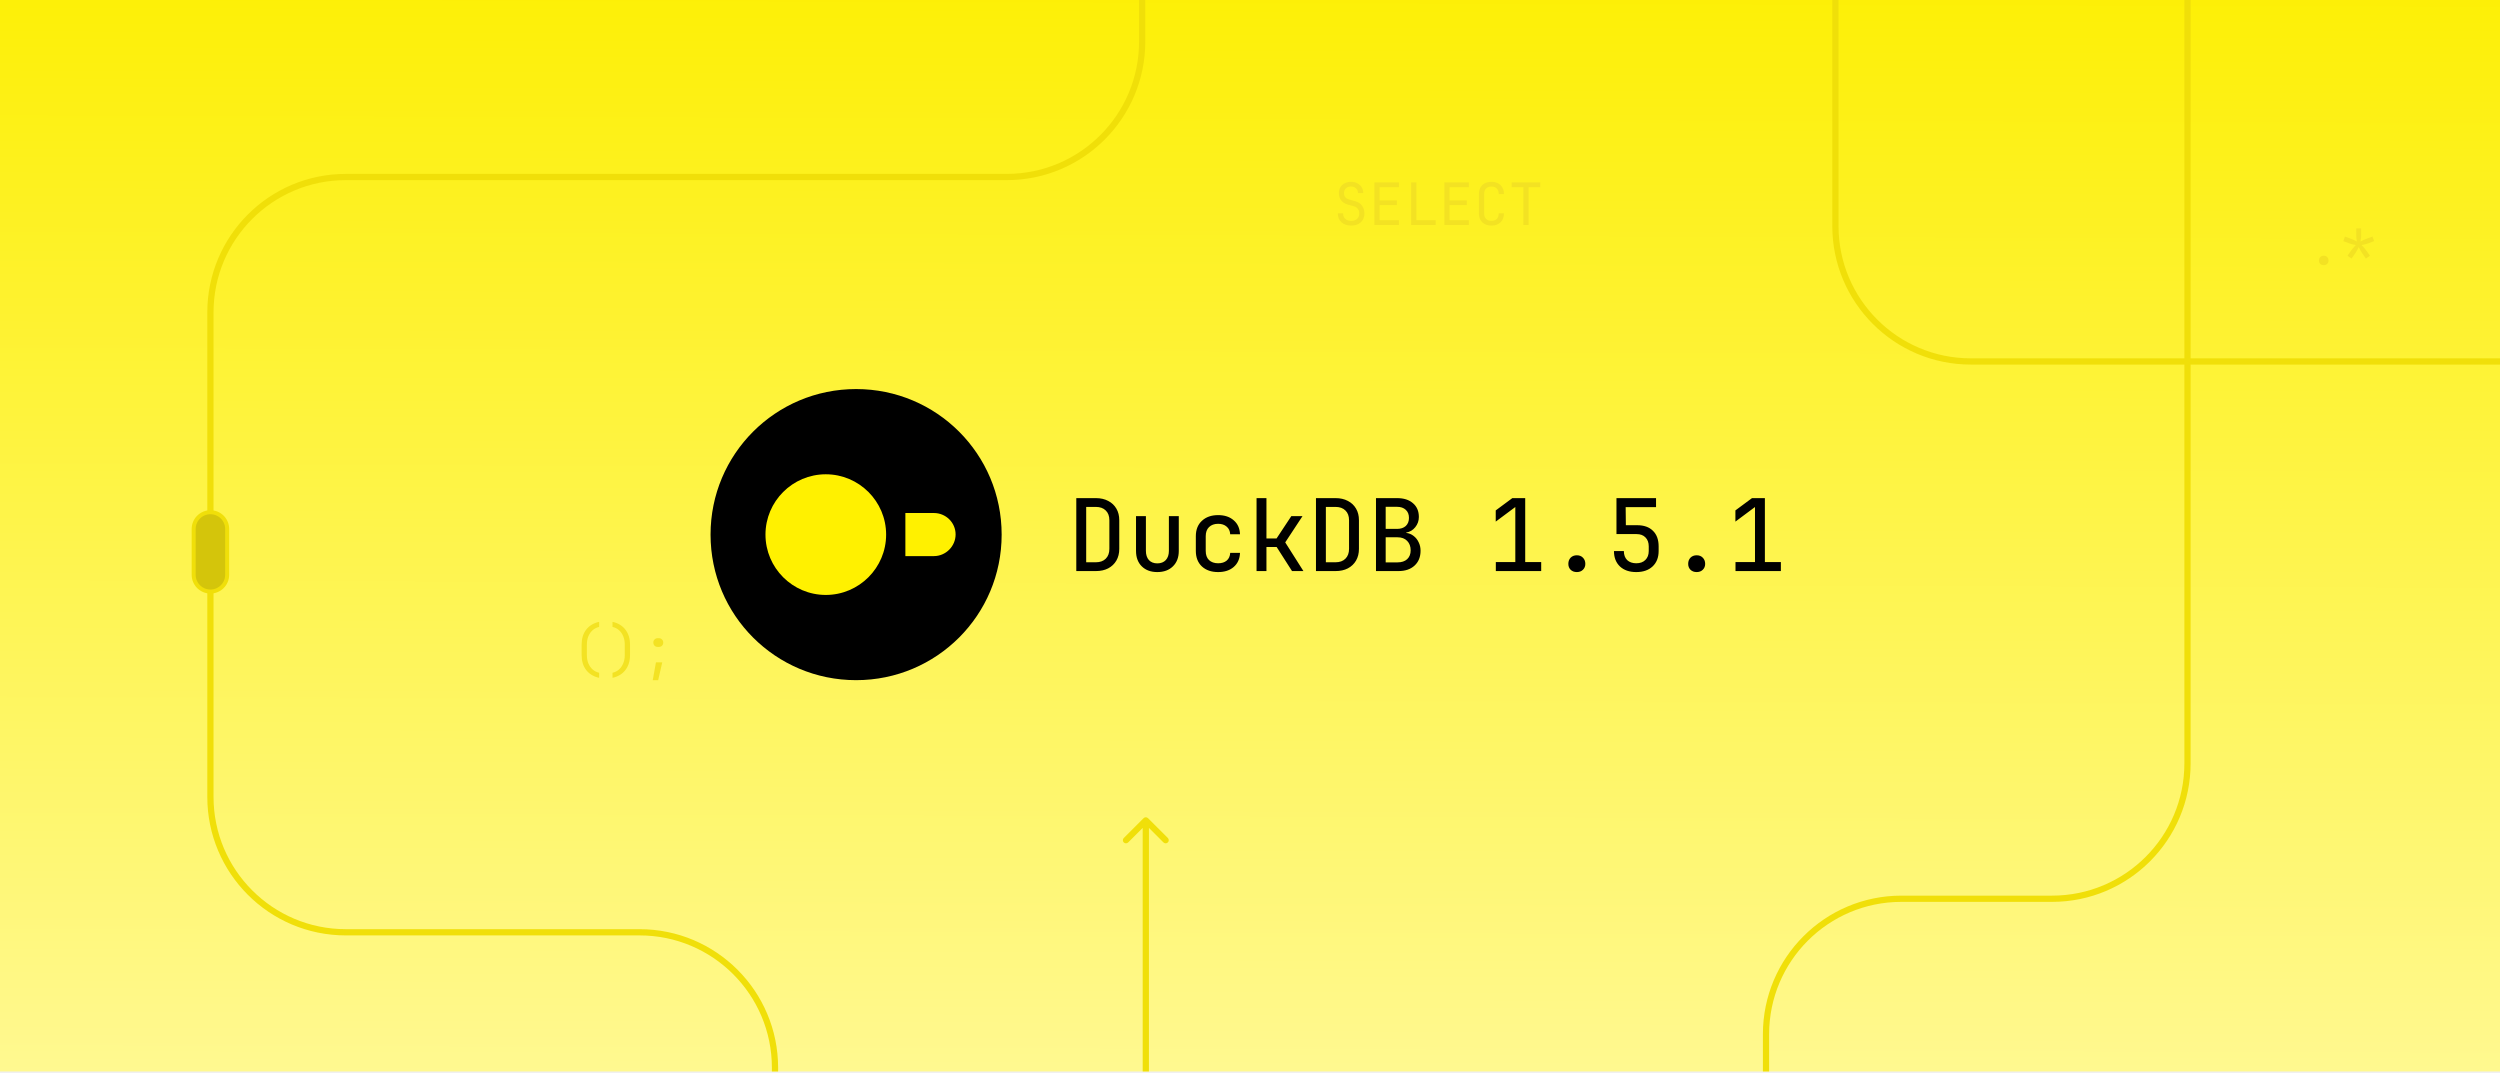
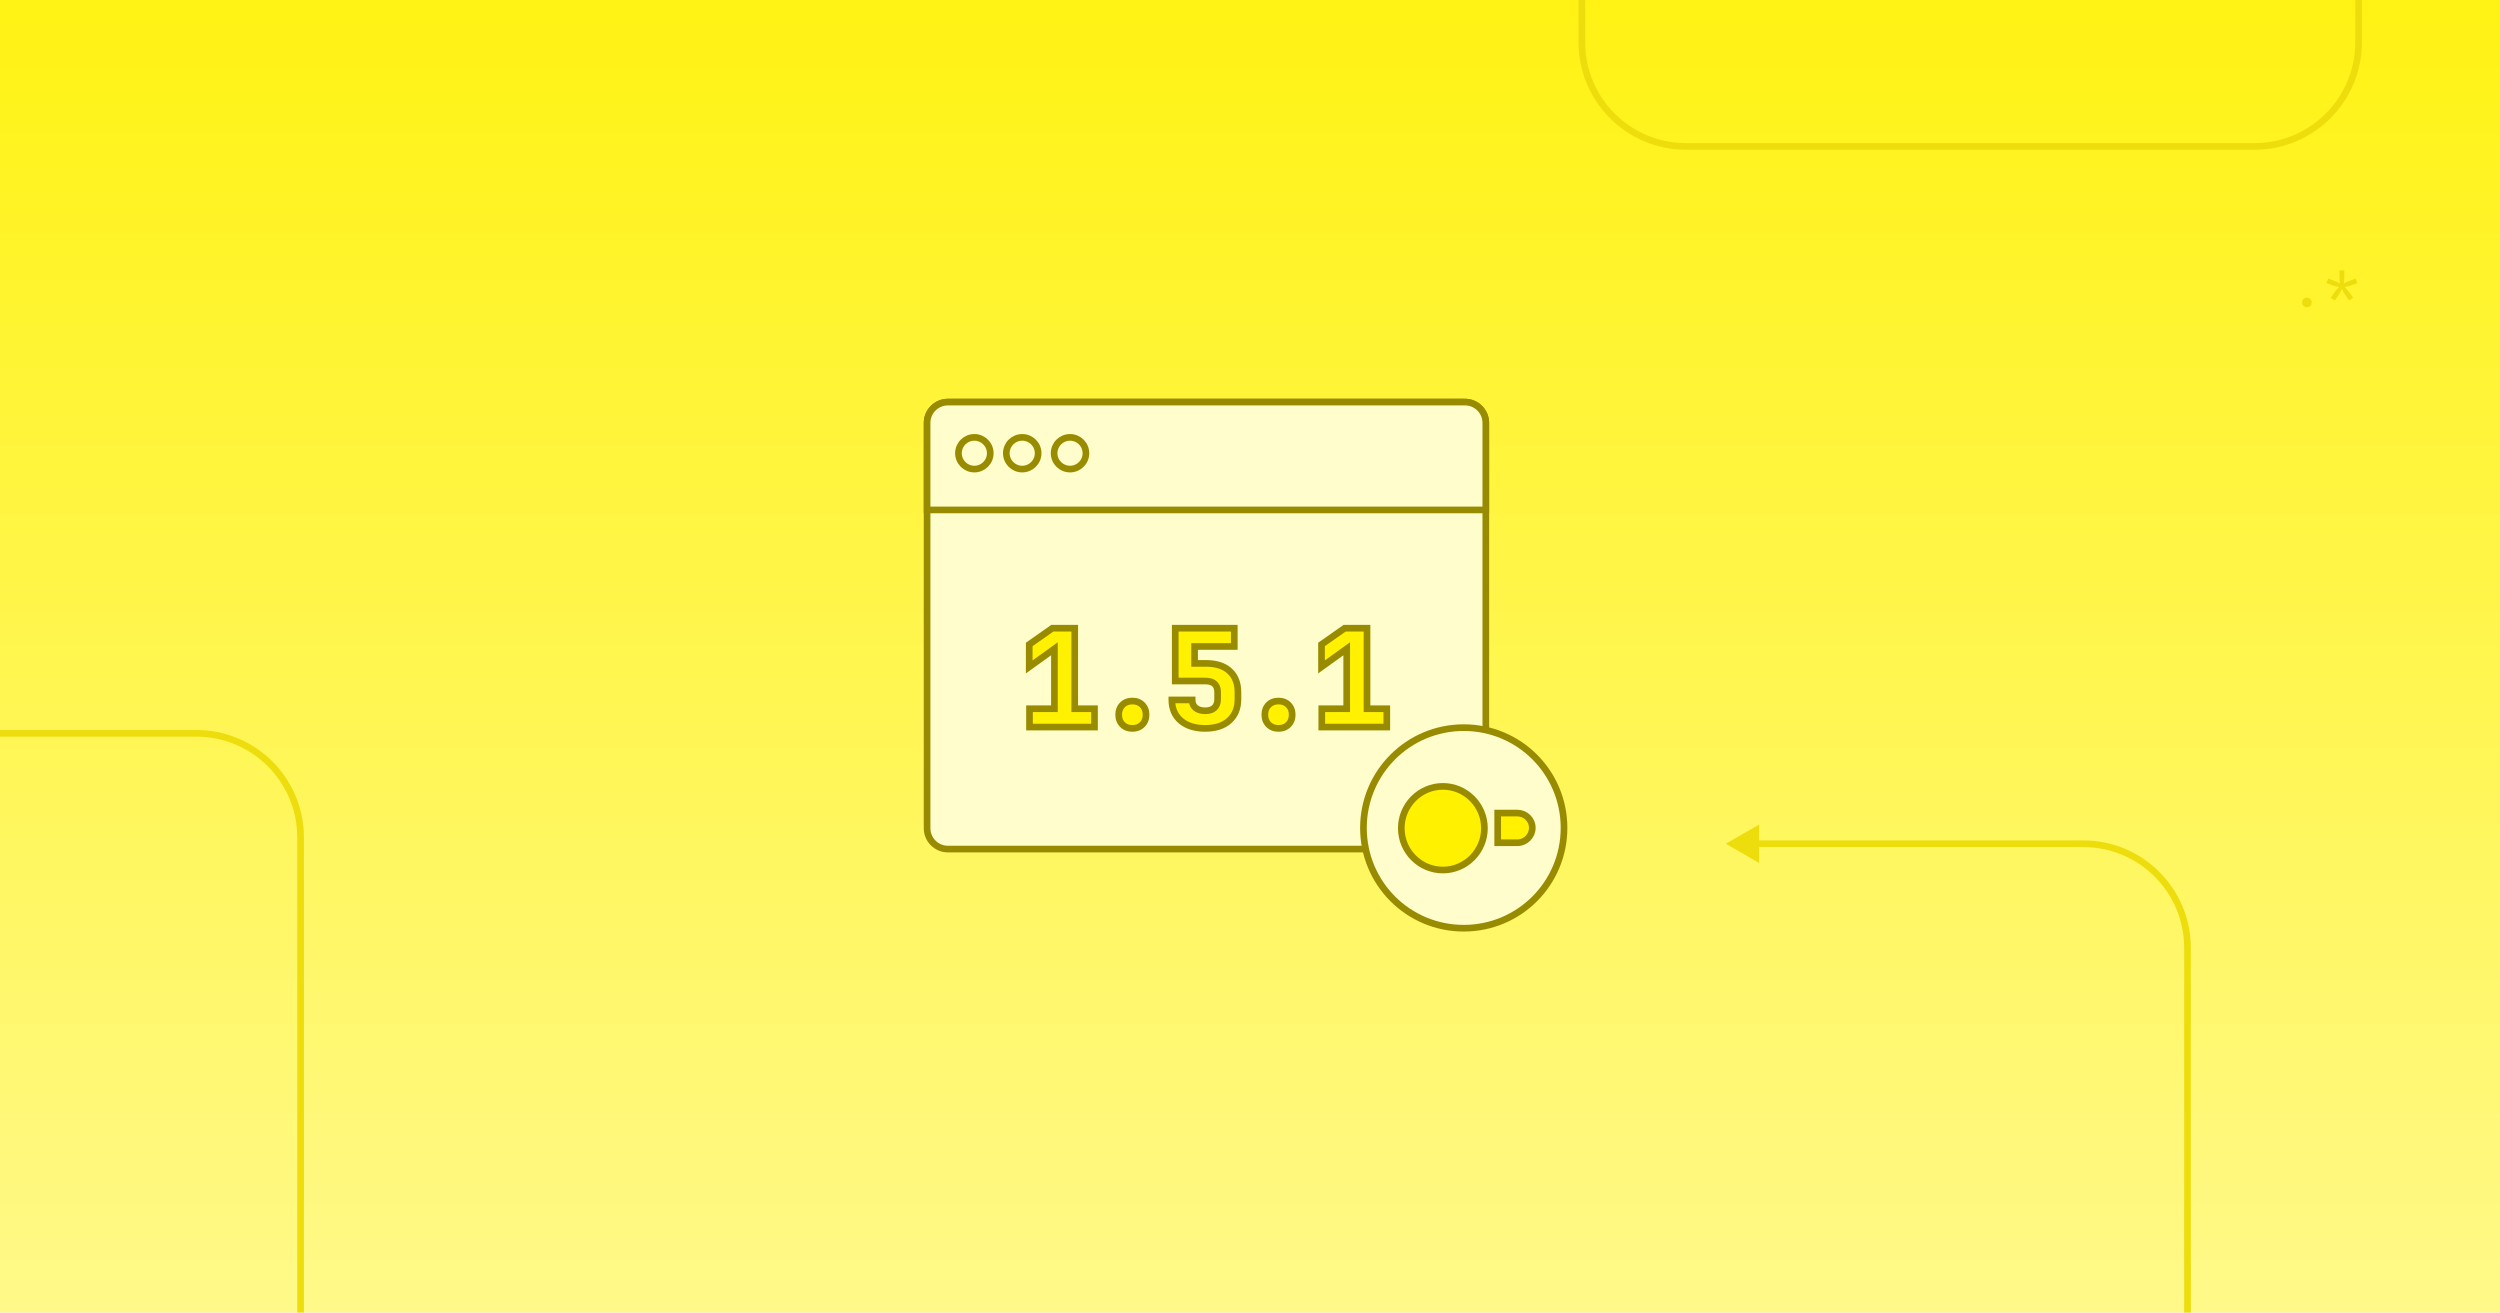
- <svg xmlns="http://www.w3.org/2000/svg" width="1200" height="515" viewBox="0 0 1200 515" fill="none">
-   <g clip-path="url(#clip0_12437_25619)">
-     <g clip-path="url(#clip1_12437_25619)">
-       <rect width="1200" height="515" fill="url(#paint0_linear_12437_25619)" />
-       <path d="M534.999 -473.862L619.612 -473.862C655.51 -473.862 684.612 -444.761 684.612 -408.862L684.612 -199C684.612 -163.102 713.713 -134 749.612 -134L816 -134C851.899 -134 881 -104.899 881 -69L881 108.5C881 144.398 910.102 173.5 946 173.5L1208 173.5" stroke="#F0DF09" stroke-width="2.993" />
-       <path d="M603 749.902L782.688 749.902C818.586 749.902 847.688 720.801 847.688 684.902L847.688 496.402C847.688 460.504 876.789 431.402 912.688 431.402L985 431.402C1020.9 431.402 1050 402.301 1050 366.402L1050 -148.098" stroke="#F0DF09" stroke-width="2.993" />
-       <path d="M372 631.403L372 512.5C372 476.602 342.898 447.5 307 447.5L166 447.501C130.102 447.501 101 418.399 101 382.501L101 149.965C101 114.066 130.102 84.965 166 84.965L483.244 84.965C519.142 84.965 548.244 55.863 548.244 19.965L548.244 -373.097C548.244 -408.996 577.345 -438.097 613.244 -438.097L793 -438.097" stroke="#F0DF09" stroke-width="2.993" />
-       <rect x="92.962" y="245.866" width="16.076" height="38.076" rx="8.038" fill="#D4C50B" stroke="#F0DF09" stroke-width="1.924" />
-       <path d="M648.645 108.28C646.666 108.28 645.089 107.757 643.913 106.712C642.737 105.667 642.149 104.229 642.149 102.4H644.669C644.669 103.539 645.033 104.435 645.761 105.088C646.489 105.723 647.45 106.04 648.645 106.04C649.802 106.04 650.726 105.704 651.417 105.032C652.107 104.36 652.453 103.483 652.453 102.4C652.453 101.579 652.229 100.869 651.781 100.272C651.351 99.656 650.726 99.236 649.905 99.012L646.797 98.144C645.509 97.771 644.491 97.108 643.745 96.156C643.017 95.185 642.653 94.047 642.653 92.74C642.653 91.657 642.895 90.705 643.381 89.884C643.866 89.063 644.547 88.428 645.425 87.98C646.302 87.513 647.31 87.28 648.449 87.28C649.606 87.28 650.623 87.513 651.501 87.98C652.397 88.428 653.097 89.063 653.601 89.884C654.105 90.687 654.357 91.62 654.357 92.684H651.837C651.837 91.751 651.519 90.995 650.885 90.416C650.25 89.819 649.438 89.52 648.449 89.52C647.459 89.52 646.657 89.819 646.041 90.416C645.425 90.995 645.117 91.751 645.117 92.684C645.117 93.431 645.313 94.075 645.705 94.616C646.115 95.139 646.685 95.503 647.413 95.708L650.605 96.604C651.967 96.977 653.022 97.687 653.769 98.732C654.534 99.759 654.917 100.981 654.917 102.4C654.917 104.192 654.347 105.62 653.209 106.684C652.07 107.748 650.549 108.28 648.645 108.28ZM659.722 108V87.56H671.482V89.856H662.214V96.184H670.502V98.424H662.214V105.704H671.482V108H659.722ZM677.351 108V87.56H679.871V105.704H689.111V108H677.351ZM693.3 108V87.56H705.06V89.856H695.792V96.184H704.08V98.424H695.792V105.704H705.06V108H693.3ZM715.913 108.28C714.046 108.28 712.572 107.757 711.489 106.712C710.406 105.667 709.865 104.229 709.865 102.4V93.16C709.865 91.331 710.406 89.893 711.489 88.848C712.572 87.803 714.046 87.28 715.913 87.28C717.742 87.28 719.198 87.812 720.281 88.876C721.364 89.921 721.905 91.349 721.905 93.16H719.385C719.385 92.003 719.077 91.116 718.461 90.5C717.864 89.865 717.014 89.548 715.913 89.548C714.812 89.548 713.944 89.865 713.309 90.5C712.693 91.116 712.385 92.003 712.385 93.16V102.4C712.385 103.557 712.693 104.453 713.309 105.088C713.944 105.704 714.812 106.012 715.913 106.012C717.014 106.012 717.864 105.704 718.461 105.088C719.077 104.453 719.385 103.557 719.385 102.4H721.905C721.905 104.211 721.364 105.648 720.281 106.712C719.198 107.757 717.742 108.28 715.913 108.28ZM731.218 108V89.856H725.618V87.56H739.338V89.856H733.738V108H731.218Z" fill="#F3E223" />
-       <path d="M287.58 325.36C284.911 324.763 282.839 323.512 281.364 321.608C279.908 319.704 279.18 317.315 279.18 314.44V309.4C279.18 306.525 279.908 304.136 281.364 302.232C282.839 300.328 284.911 299.077 287.58 298.48V300.916C286.385 301.196 285.34 301.728 284.444 302.512C283.567 303.296 282.885 304.276 282.4 305.452C281.933 306.609 281.7 307.925 281.7 309.4V314.44C281.7 315.896 281.933 317.212 282.4 318.388C282.885 319.564 283.567 320.544 284.444 321.328C285.34 322.112 286.385 322.644 287.58 322.924V325.36ZM294.009 325.36V322.924C295.222 322.644 296.268 322.112 297.145 321.328C298.022 320.544 298.694 319.564 299.161 318.388C299.646 317.212 299.889 315.896 299.889 314.44V309.4C299.889 307.925 299.646 306.609 299.161 305.452C298.694 304.276 298.022 303.296 297.145 302.512C296.268 301.728 295.222 301.196 294.009 300.916V298.48C296.678 299.077 298.741 300.328 300.197 302.232C301.672 304.136 302.409 306.525 302.409 309.4V314.44C302.409 317.315 301.672 319.704 300.197 321.608C298.741 323.512 296.678 324.763 294.009 325.36ZM315.698 310.52C315.082 310.52 314.578 310.324 314.186 309.932C313.794 309.54 313.598 309.036 313.598 308.42C313.598 307.823 313.794 307.328 314.186 306.936C314.597 306.525 315.101 306.32 315.698 306.32H316.258C316.855 306.32 317.35 306.525 317.742 306.936C318.153 307.328 318.358 307.823 318.358 308.42C318.358 309.036 318.162 309.54 317.77 309.932C317.378 310.324 316.874 310.52 316.258 310.52H315.698ZM313.318 326.48L314.858 317.912H317.882L315.922 326.48H313.318Z" fill="#F3E223" />
-       <path d="M1115.4 127.28C1114.71 127.28 1114.15 127.075 1113.72 126.664C1113.31 126.253 1113.1 125.721 1113.1 125.068C1113.1 124.377 1113.31 123.817 1113.72 123.388C1114.15 122.959 1114.71 122.744 1115.4 122.744C1116.09 122.744 1116.64 122.959 1117.05 123.388C1117.48 123.817 1117.7 124.377 1117.7 125.068C1117.7 125.721 1117.48 126.253 1117.05 126.664C1116.64 127.075 1116.09 127.28 1115.4 127.28ZM1128.75 124.116L1126.81 122.744L1128.63 120.14C1128.88 119.804 1129.2 119.393 1129.61 118.908C1130.04 118.423 1130.44 117.993 1130.82 117.62C1130.29 117.545 1129.74 117.433 1129.17 117.284C1128.59 117.135 1128.13 116.995 1127.79 116.864L1124.8 115.744L1125.58 113.532L1128.61 114.652C1128.92 114.764 1129.34 114.941 1129.87 115.184C1130.39 115.427 1130.86 115.679 1131.29 115.94C1131.2 115.455 1131.13 114.96 1131.07 114.456C1131.03 113.933 1131.01 113.495 1131.01 113.14V109.64H1133.37V113.14C1133.37 113.495 1133.34 113.933 1133.28 114.456C1133.23 114.96 1133.15 115.455 1133.06 115.94C1133.51 115.679 1133.98 115.427 1134.49 115.184C1135.01 114.941 1135.44 114.764 1135.77 114.652L1138.8 113.532L1139.58 115.744L1136.59 116.864C1136.25 116.995 1135.79 117.135 1135.21 117.284C1134.63 117.433 1134.08 117.545 1133.56 117.62C1133.93 117.993 1134.34 118.432 1134.77 118.936C1135.19 119.421 1135.52 119.823 1135.75 120.14L1137.57 122.744L1135.63 124.116L1133.81 121.484C1133.59 121.167 1133.32 120.728 1133 120.168C1132.68 119.608 1132.41 119.085 1132.19 118.6C1131.97 119.085 1131.69 119.608 1131.38 120.168C1131.06 120.709 1130.79 121.148 1130.57 121.484L1128.75 124.116Z" fill="#F3E223" />
-       <path d="M548.493 881.278C548.493 882.104 549.163 882.774 549.989 882.774C550.815 882.774 551.485 882.104 551.485 881.278L549.989 881.278L548.493 881.278ZM551.046 392.72C550.462 392.135 549.515 392.135 548.93 392.72L539.408 402.242C538.823 402.827 538.823 403.774 539.408 404.358C539.992 404.943 540.94 404.943 541.524 404.358L549.988 395.894L558.453 404.358C559.037 404.943 559.984 404.943 560.569 404.358C561.153 403.774 561.153 402.827 560.569 402.242L551.046 392.72ZM549.989 881.278L551.485 881.278L551.485 393.778L549.988 393.778L548.492 393.778L548.493 881.278L549.989 881.278Z" fill="#F0DF09" />
-     </g>
-     <path d="M410.929 326.477C372.278 326.477 341.064 295.264 341.064 256.613C341.064 217.962 372.278 186.749 410.929 186.749C449.579 186.749 480.793 217.962 480.793 256.613C480.793 295.264 449.579 326.477 410.929 326.477Z" fill="black" />
-     <path d="M448.285 246.248H434.58V266.931H448.285C453.968 266.931 458.69 262.21 458.69 256.527C458.69 250.803 453.968 246.248 448.285 246.248Z" fill="#FFF100" />
-     <path d="M367.428 256.614C367.428 272.576 380.423 285.571 396.385 285.571C412.346 285.571 425.341 272.576 425.341 256.614C425.341 240.652 412.346 227.657 396.385 227.657C380.423 227.657 367.428 240.652 367.428 256.614Z" fill="#FFF100" />
-     <path d="M516.621 274.113V239.098H526.023C528.293 239.098 530.26 239.545 531.923 240.441C533.618 241.304 534.929 242.535 535.856 244.134C536.783 245.701 537.247 247.556 537.247 249.698V263.465C537.247 265.607 536.783 267.478 535.856 269.077C534.929 270.676 533.618 271.923 531.923 272.818C530.26 273.682 528.293 274.113 526.023 274.113H516.621ZM521.37 269.892H526.023C528.037 269.892 529.62 269.317 530.772 268.165C531.923 267.014 532.498 265.447 532.498 263.465V249.698C532.498 247.716 531.923 246.165 530.772 245.046C529.62 243.894 528.037 243.319 526.023 243.319H521.37V269.892ZM555.504 274.593C552.402 274.593 549.923 273.682 548.069 271.859C546.214 270.036 545.287 267.558 545.287 264.424V247.732H550.035V264.424C550.035 266.279 550.515 267.75 551.474 268.837C552.466 269.892 553.809 270.42 555.504 270.42C557.23 270.42 558.589 269.892 559.581 268.837C560.572 267.75 561.068 266.279 561.068 264.424V247.732H565.816V264.424C565.816 267.558 564.873 270.036 562.986 271.859C561.132 273.682 558.637 274.593 555.504 274.593ZM584.696 274.593C581.467 274.593 578.876 273.698 576.926 271.907C574.975 270.084 574 267.59 574 264.424V257.373C574 254.239 574.975 251.777 576.926 249.986C578.876 248.163 581.467 247.252 584.696 247.252C587.798 247.252 590.292 248.083 592.179 249.746C594.098 251.377 595.105 253.616 595.201 256.462H590.5C590.404 254.863 589.829 253.632 588.774 252.768C587.75 251.873 586.391 251.425 584.696 251.425C582.874 251.425 581.419 251.953 580.331 253.008C579.276 254.031 578.749 255.486 578.749 257.373V264.424C578.749 266.343 579.276 267.814 580.331 268.837C581.419 269.86 582.874 270.372 584.696 270.372C586.423 270.372 587.798 269.94 588.822 269.077C589.845 268.213 590.404 266.982 590.5 265.383H595.201C595.105 268.229 594.098 270.484 592.179 272.147C590.292 273.778 587.798 274.593 584.696 274.593ZM603.145 274.113V239.098H607.893V258.476H612.738L619.837 247.732H625.209L616.911 260.347L625.641 274.113H620.173L612.786 262.553H607.893V274.113H603.145ZM631.666 274.113V239.098H641.068C643.338 239.098 645.305 239.545 646.967 240.441C648.662 241.304 649.973 242.535 650.901 244.134C651.828 245.701 652.292 247.556 652.292 249.698V263.465C652.292 265.607 651.828 267.478 650.901 269.077C649.973 270.676 648.662 271.923 646.967 272.818C645.305 273.682 643.338 274.113 641.068 274.113H631.666ZM636.415 269.892H641.068C643.082 269.892 644.665 269.317 645.816 268.165C646.967 267.014 647.543 265.447 647.543 263.465V249.698C647.543 247.716 646.967 246.165 645.816 245.046C644.665 243.894 643.082 243.319 641.068 243.319H636.415V269.892ZM660.475 274.113V239.098H670.596C673.826 239.098 676.368 239.913 678.223 241.544C680.11 243.143 681.053 245.349 681.053 248.163C681.053 249.986 680.477 251.617 679.326 253.056C678.207 254.463 676.752 255.326 674.961 255.646V255.79C676.304 255.95 677.487 256.43 678.511 257.229C679.566 258.029 680.381 259.052 680.957 260.299C681.565 261.514 681.868 262.857 681.868 264.328C681.868 267.334 680.909 269.716 678.99 271.475C677.104 273.234 674.529 274.113 671.268 274.113H660.475ZM665.128 253.871H670.548C672.339 253.871 673.746 253.408 674.769 252.48C675.793 251.521 676.304 250.226 676.304 248.595C676.304 246.932 675.793 245.637 674.769 244.71C673.746 243.75 672.355 243.271 670.596 243.271H665.128V253.871ZM665.128 269.94H670.836C672.787 269.94 674.322 269.429 675.441 268.405C676.56 267.35 677.12 265.927 677.12 264.136C677.12 262.282 676.56 260.779 675.441 259.627C674.322 258.476 672.787 257.901 670.836 257.901H665.128V269.94ZM717.998 274.113V269.796H727.351V243.367L717.95 250.37V244.998L725.912 239.098H732.1V269.796H739.774V274.113H717.998ZM756.88 274.593C755.665 274.593 754.673 274.225 753.906 273.49C753.17 272.754 752.803 271.811 752.803 270.66C752.803 269.445 753.17 268.453 753.906 267.686C754.673 266.918 755.665 266.535 756.88 266.535C758.095 266.535 759.07 266.918 759.806 267.686C760.573 268.453 760.957 269.445 760.957 270.66C760.957 271.811 760.573 272.754 759.806 273.49C759.07 274.225 758.095 274.593 756.88 274.593ZM785.401 274.593C782.107 274.593 779.501 273.698 777.582 271.907C775.664 270.084 774.704 267.622 774.704 264.52H779.453C779.453 266.343 779.981 267.782 781.036 268.837C782.123 269.86 783.578 270.372 785.401 270.372C787.256 270.372 788.711 269.844 789.766 268.789C790.853 267.734 791.397 266.295 791.397 264.472V262.266C791.397 260.443 790.869 259.004 789.814 257.949C788.791 256.893 787.384 256.366 785.593 256.366H775.904V239.098H794.898V243.415H780.317L780.412 252.097H785.833C789.094 252.097 791.621 252.992 793.411 254.783C795.234 256.542 796.146 259.036 796.146 262.266V264.472C796.146 267.606 795.17 270.084 793.22 271.907C791.301 273.698 788.695 274.593 785.401 274.593ZM814.402 274.593C813.187 274.593 812.196 274.225 811.428 273.49C810.693 272.754 810.325 271.811 810.325 270.66C810.325 269.445 810.693 268.453 811.428 267.686C812.196 266.918 813.187 266.535 814.402 266.535C815.617 266.535 816.592 266.918 817.328 267.686C818.095 268.453 818.479 269.445 818.479 270.66C818.479 271.811 818.095 272.754 817.328 273.49C816.592 274.225 815.617 274.593 814.402 274.593ZM833.042 274.113V269.796H842.396V243.367L832.994 250.37V244.998L840.957 239.098H847.144V269.796H854.819V274.113H833.042Z" fill="black" />
+ <svg xmlns="http://www.w3.org/2000/svg" width="1200" height="630" viewBox="0 0 1200 630" fill="none">
+   <g clip-path="url(#clip0_17621_12170)">
+     <rect width="1200" height="630" fill="url(#paint0_linear_17621_12170)" />
+     <path d="M1048.4 715.065L1048.4 716.665L1051.6 716.665L1051.6 715.065L1050 715.065L1048.4 715.065ZM828.387 405L844.387 414.238L844.387 395.762L828.387 405ZM1050 455L1048.4 455L1050 455ZM1050 715.065L1051.6 715.065L1051.6 455L1050 455L1048.4 455L1048.4 715.065L1050 715.065ZM999.999 405L999.999 403.4L842.787 403.4L842.787 405L842.787 406.6L999.999 406.6L999.999 405ZM1050 455L1051.6 455C1051.6 426.502 1028.5 403.4 999.999 403.4L999.999 405L999.999 406.6C1026.73 406.6 1048.4 428.27 1048.4 455L1050 455Z" fill="#EDDD0C" />
+     <path d="M759.297 -47.543L759.297 20.293C759.297 47.907 781.683 70.293 809.297 70.293L1082.12 70.293C1109.74 70.293 1132.12 47.907 1132.12 20.293L1132.12 -47.544" stroke="#EDDD0C" stroke-width="3.2" stroke-linejoin="round" />
+     <path d="M-39.607 352L94.282 352C121.896 352 144.282 374.386 144.282 402L144.282 664.5" stroke="#EDDD0C" stroke-width="3.2" stroke-linejoin="round" />
+     <path d="M1107.33 147.435C1106.64 147.435 1106.08 147.23 1105.65 146.819C1105.24 146.409 1105.03 145.877 1105.03 145.223C1105.03 144.533 1105.24 143.973 1105.65 143.543C1106.08 143.114 1106.64 142.899 1107.33 142.899C1108.02 142.899 1108.57 143.114 1108.98 143.543C1109.41 143.973 1109.62 144.533 1109.62 145.223C1109.62 145.877 1109.41 146.409 1108.98 146.819C1108.57 147.23 1108.02 147.435 1107.33 147.435ZM1120.67 144.271L1118.74 142.899L1120.56 140.295C1120.8 139.959 1121.13 139.549 1121.54 139.063C1121.97 138.578 1122.37 138.149 1122.74 137.775C1122.22 137.701 1121.67 137.589 1121.09 137.439C1120.51 137.29 1120.05 137.15 1119.72 137.019L1116.72 135.899L1117.51 133.687L1120.53 134.807C1120.85 134.919 1121.27 135.097 1121.79 135.339C1122.31 135.582 1122.79 135.834 1123.22 136.095C1123.13 135.61 1123.05 135.115 1122.99 134.611C1122.96 134.089 1122.94 133.65 1122.94 133.295V129.795H1125.29V133.295C1125.29 133.65 1125.26 134.089 1125.21 134.611C1125.15 135.115 1125.08 135.61 1124.98 136.095C1125.43 135.834 1125.91 135.582 1126.41 135.339C1126.93 135.097 1127.36 134.919 1127.7 134.807L1130.72 133.687L1131.51 135.899L1128.51 137.019C1128.17 137.15 1127.72 137.29 1127.14 137.439C1126.56 137.589 1126.01 137.701 1125.49 137.775C1125.86 138.149 1126.26 138.587 1126.69 139.091C1127.12 139.577 1127.45 139.978 1127.67 140.295L1129.49 142.899L1127.56 144.271L1125.74 141.639C1125.51 141.322 1125.24 140.883 1124.93 140.323C1124.61 139.763 1124.34 139.241 1124.11 138.755C1123.89 139.241 1123.62 139.763 1123.3 140.323C1122.99 140.865 1122.71 141.303 1122.49 141.639L1120.67 144.271Z" fill="#EDDD0C" />
  </g>
+   <rect x="445" y="193" width="268.19" height="214.552" rx="10" fill="#FFFDCC" stroke="#998B00" stroke-width="3.2" stroke-miterlimit="10" />
+   <path d="M445 203C445 197.477 449.477 193 455 193H703.19C708.713 193 713.19 197.477 713.19 203V244.756H445V203Z" fill="#FFFDCC" stroke="#998B00" stroke-width="3.2" stroke-miterlimit="10" />
+   <path d="M467.691 225.16C471.908 225.16 475.326 221.752 475.326 217.549C475.326 213.346 471.908 209.938 467.691 209.938C463.473 209.938 460.055 213.346 460.055 217.549C460.055 221.752 463.473 225.16 467.691 225.16Z" fill="#FFFDCC" stroke="#998B00" stroke-width="3.2" stroke-miterlimit="10" />
+   <path d="M490.671 225.16C494.888 225.16 498.307 221.752 498.307 217.549C498.307 213.346 494.888 209.938 490.671 209.938C486.454 209.938 483.035 213.346 483.035 217.549C483.035 221.752 486.454 225.16 490.671 225.16Z" fill="#FFFDCC" stroke="#998B00" stroke-width="3.2" stroke-miterlimit="10" />
+   <path d="M513.611 225.16C517.828 225.16 521.246 221.752 521.246 217.549C521.246 213.346 517.828 209.938 513.611 209.938C509.393 209.938 505.975 213.346 505.975 217.549C505.975 221.752 509.393 225.16 513.611 225.16Z" fill="#FFFDCC" stroke="#998B00" stroke-width="3.2" stroke-miterlimit="10" />
+   <path d="M494.159 348.98V340.205H506.119V311.41L494.029 320.12V309.33L505.144 301.53H515.869V340.205H525.359V348.98H494.159ZM543.534 349.63C541.584 349.63 540.002 349.024 538.789 347.81C537.575 346.597 536.969 345.015 536.969 343.065C536.969 341.115 537.575 339.534 538.789 338.32C540.002 337.107 541.584 336.5 543.534 336.5C545.484 336.5 547.065 337.107 548.279 338.32C549.492 339.534 550.099 341.115 550.099 343.065C550.099 345.015 549.492 346.597 548.279 347.81C547.065 349.024 545.484 349.63 543.534 349.63ZM578.478 349.63C573.625 349.63 569.747 348.417 566.843 345.99C563.94 343.52 562.488 340.184 562.488 335.98H572.238C572.238 337.584 572.802 338.862 573.928 339.815C575.098 340.725 576.615 341.18 578.478 341.18C580.385 341.18 581.858 340.704 582.898 339.75C583.938 338.754 584.458 337.389 584.458 335.655V332.34C584.458 328.7 582.465 326.88 578.478 326.88H564.113V301.53H592.453V310.305H573.408V318.43H578.868C583.765 318.43 587.535 319.644 590.178 322.07C592.865 324.497 594.208 327.92 594.208 332.34V335.655C594.208 339.989 592.8 343.412 589.983 345.925C587.21 348.395 583.375 349.63 578.478 349.63ZM613.683 349.63C611.733 349.63 610.151 349.024 608.938 347.81C607.725 346.597 607.118 345.015 607.118 343.065C607.118 341.115 607.725 339.534 608.938 338.32C610.151 337.107 611.733 336.5 613.683 336.5C615.633 336.5 617.215 337.107 618.428 338.32C619.641 339.534 620.248 341.115 620.248 343.065C620.248 345.015 619.641 346.597 618.428 347.81C617.215 349.024 615.633 349.63 613.683 349.63ZM634.458 348.98V340.205H646.418V311.41L634.328 320.12V309.33L645.443 301.53H656.168V340.205H665.658V348.98H634.458Z" fill="#FFF100" />
+   <path d="M494.159 348.98H492.559V350.58H494.159V348.98ZM494.159 340.205V338.605H492.559V340.205H494.159ZM506.119 340.205V341.805H507.719V340.205H506.119ZM506.119 311.41H507.719V308.286L505.184 310.112L506.119 311.41ZM494.029 320.12H492.429V323.245L494.964 321.419L494.029 320.12ZM494.029 309.33L493.11 308.021L492.429 308.499V309.33H494.029ZM505.144 301.53V299.93H504.639L504.225 300.221L505.144 301.53ZM515.869 301.53H517.469V299.93H515.869V301.53ZM515.869 340.205H514.269V341.805H515.869V340.205ZM525.359 340.205H526.959V338.605H525.359V340.205ZM525.359 348.98V350.58H526.959V348.98H525.359ZM494.159 348.98H495.759V340.205H494.159H492.559V348.98H494.159ZM494.159 340.205V341.805H506.119V340.205V338.605H494.159V340.205ZM506.119 340.205H507.719V311.41H506.119H504.519V340.205H506.119ZM506.119 311.41L505.184 310.112L493.094 318.822L494.029 320.12L494.964 321.419L507.054 312.709L506.119 311.41ZM494.029 320.12H495.629V309.33H494.029H492.429V320.12H494.029ZM494.029 309.33L494.948 310.64L506.063 302.84L505.144 301.53L504.225 300.221L493.11 308.021L494.029 309.33ZM505.144 301.53V303.13H515.869V301.53V299.93H505.144V301.53ZM515.869 301.53H514.269V340.205H515.869H517.469V301.53H515.869ZM515.869 340.205V341.805H525.359V340.205V338.605H515.869V340.205ZM525.359 340.205H523.759V348.98H525.359H526.959V340.205H525.359ZM525.359 348.98V347.38H494.159V348.98V350.58H525.359V348.98ZM538.789 347.81L537.657 348.942V348.942L538.789 347.81ZM538.789 338.32L537.657 337.189V337.189L538.789 338.32ZM548.279 347.81L549.41 348.942L548.279 347.81ZM543.534 349.63V348.03C541.945 348.03 540.792 347.551 539.92 346.679L538.789 347.81L537.657 348.942C539.213 350.497 541.222 351.23 543.534 351.23V349.63ZM538.789 347.81L539.92 346.679C539.049 345.808 538.569 344.654 538.569 343.065H536.969H535.369C535.369 345.377 536.102 347.387 537.657 348.942L538.789 347.81ZM536.969 343.065H538.569C538.569 341.477 539.049 340.323 539.92 339.452L538.789 338.32L537.657 337.189C536.102 338.744 535.369 340.754 535.369 343.065H536.969ZM538.789 338.32L539.92 339.452C540.792 338.58 541.945 338.1 543.534 338.1V336.5V334.9C541.222 334.9 539.213 335.634 537.657 337.189L538.789 338.32ZM543.534 336.5V338.1C545.122 338.1 546.276 338.58 547.147 339.452L548.279 338.32L549.41 337.189C547.855 335.634 545.845 334.9 543.534 334.9V336.5ZM548.279 338.32L547.147 339.452C548.019 340.323 548.499 341.477 548.499 343.065H550.099H551.699C551.699 340.754 550.965 338.744 549.41 337.189L548.279 338.32ZM550.099 343.065H548.499C548.499 344.654 548.019 345.808 547.147 346.679L548.279 347.81L549.41 348.942C550.965 347.387 551.699 345.377 551.699 343.065H550.099ZM548.279 347.81L547.147 346.679C546.276 347.551 545.122 348.03 543.534 348.03V349.63V351.23C545.845 351.23 547.855 350.497 549.41 348.942L548.279 347.81ZM566.843 345.99L565.807 347.209L565.817 347.218L566.843 345.99ZM562.488 335.98V334.38H560.888V335.98H562.488ZM572.238 335.98H573.838V334.38H572.238V335.98ZM573.928 339.815L572.895 341.037L572.92 341.058L572.946 341.078L573.928 339.815ZM582.898 339.75L583.98 340.93L583.993 340.918L584.005 340.906L582.898 339.75ZM564.113 326.88H562.513V328.48H564.113V326.88ZM564.113 301.53V299.93H562.513V301.53H564.113ZM592.453 301.53H594.053V299.93H592.453V301.53ZM592.453 310.305V311.905H594.053V310.305H592.453ZM573.408 310.305V308.705H571.808V310.305H573.408ZM573.408 318.43H571.808V320.03H573.408V318.43ZM590.178 322.07L589.096 323.249L589.106 323.258L590.178 322.07ZM589.983 345.925L591.048 347.12L591.049 347.119L589.983 345.925ZM578.478 349.63V348.03C573.892 348.03 570.412 346.888 567.869 344.763L566.843 345.99L565.817 347.218C569.082 349.947 573.358 351.23 578.478 351.23V349.63ZM566.843 345.99L567.88 344.772C565.374 342.639 564.088 339.769 564.088 335.98H562.488H560.888C560.888 340.599 562.507 344.402 565.807 347.209L566.843 345.99ZM562.488 335.98V337.58H572.238V335.98V334.38H562.488V335.98ZM572.238 335.98H570.638C570.638 338.008 571.375 339.751 572.895 341.037L573.928 339.815L574.962 338.594C574.228 337.973 573.838 337.159 573.838 335.98H572.238ZM573.928 339.815L572.946 341.078C574.463 342.258 576.352 342.78 578.478 342.78V341.18V339.58C576.878 339.58 575.734 339.193 574.911 338.553L573.928 339.815ZM578.478 341.18V342.78C580.643 342.78 582.554 342.237 583.98 340.93L582.898 339.75L581.817 338.571C581.163 339.171 580.128 339.58 578.478 339.58V341.18ZM582.898 339.75L584.005 340.906C585.423 339.547 586.058 337.729 586.058 335.655H584.458H582.858C582.858 337.048 582.454 337.961 581.791 338.595L582.898 339.75ZM584.458 335.655H586.058V332.34H584.458H582.858V335.655H584.458ZM584.458 332.34H586.058C586.058 330.234 585.475 328.372 584.042 327.064C582.637 325.781 580.684 325.28 578.478 325.28V326.88V328.48C580.259 328.48 581.296 328.89 581.885 329.427C582.445 329.939 582.858 330.806 582.858 332.34H584.458ZM578.478 326.88V325.28H564.113V326.88V328.48H578.478V326.88ZM564.113 326.88H565.713V301.53H564.113H562.513V326.88H564.113ZM564.113 301.53V303.13H592.453V301.53V299.93H564.113V301.53ZM592.453 301.53H590.853V310.305H592.453H594.053V301.53H592.453ZM592.453 310.305V308.705H573.408V310.305V311.905H592.453V310.305ZM573.408 310.305H571.808V318.43H573.408H575.008V310.305H573.408ZM573.408 318.43V320.03H578.868V318.43V316.83H573.408V318.43ZM578.868 318.43V320.03C583.512 320.03 586.842 321.179 589.096 323.249L590.178 322.07L591.26 320.892C588.229 318.109 584.018 316.83 578.868 316.83V318.43ZM590.178 322.07L589.106 323.258C591.384 325.315 592.608 328.265 592.608 332.34H594.208H595.808C595.808 327.576 594.346 323.679 591.251 320.883L590.178 322.07ZM594.208 332.34H592.608V335.655H594.208H595.808V332.34H594.208ZM594.208 335.655H592.608C592.608 339.607 591.343 342.568 588.918 344.732L589.983 345.925L591.049 347.119C594.257 344.256 595.808 340.37 595.808 335.655H594.208ZM589.983 345.925L588.919 344.731C586.522 346.866 583.11 348.03 578.478 348.03V349.63V351.23C583.64 351.23 587.898 349.925 591.048 347.12L589.983 345.925ZM608.938 347.81L607.807 348.942V348.942L608.938 347.81ZM608.938 338.32L607.807 337.189V337.189L608.938 338.32ZM618.428 347.81L619.559 348.942L618.428 347.81ZM613.683 349.63V348.03C612.094 348.03 610.941 347.551 610.069 346.679L608.938 347.81L607.807 348.942C609.362 350.497 611.372 351.23 613.683 351.23V349.63ZM608.938 347.81L610.069 346.679C609.198 345.808 608.718 344.654 608.718 343.065H607.118H605.518C605.518 345.377 606.251 347.387 607.807 348.942L608.938 347.81ZM607.118 343.065H608.718C608.718 341.477 609.198 340.323 610.069 339.452L608.938 338.32L607.807 337.189C606.251 338.744 605.518 340.754 605.518 343.065H607.118ZM608.938 338.32L610.069 339.452C610.941 338.58 612.094 338.1 613.683 338.1V336.5V334.9C611.372 334.9 609.362 335.634 607.807 337.189L608.938 338.32ZM613.683 336.5V338.1C615.272 338.1 616.425 338.58 617.297 339.452L618.428 338.32L619.559 337.189C618.004 335.634 615.994 334.9 613.683 334.9V336.5ZM618.428 338.32L617.297 339.452C618.168 340.323 618.648 341.477 618.648 343.065H620.248H621.848C621.848 340.754 621.115 338.744 619.559 337.189L618.428 338.32ZM620.248 343.065H618.648C618.648 344.654 618.168 345.808 617.297 346.679L618.428 347.81L619.559 348.942C621.115 347.387 621.848 345.377 621.848 343.065H620.248ZM618.428 347.81L617.297 346.679C616.425 347.551 615.272 348.03 613.683 348.03V349.63V351.23C615.994 351.23 618.004 350.497 619.559 348.942L618.428 347.81ZM634.458 348.98H632.858V350.58H634.458V348.98ZM634.458 340.205V338.605H632.858V340.205H634.458ZM646.418 340.205V341.805H648.018V340.205H646.418ZM646.418 311.41H648.018V308.286L645.482 310.112L646.418 311.41ZM634.328 320.12H632.728V323.245L635.263 321.419L634.328 320.12ZM634.328 309.33L633.409 308.021L632.728 308.499V309.33H634.328ZM645.443 301.53V299.93H644.937L644.524 300.221L645.443 301.53ZM656.168 301.53H657.768V299.93H656.168V301.53ZM656.168 340.205H654.568V341.805H656.168V340.205ZM665.658 340.205H667.258V338.605H665.658V340.205ZM665.658 348.98V350.58H667.258V348.98H665.658ZM634.458 348.98H636.058V340.205H634.458H632.858V348.98H634.458ZM634.458 340.205V341.805H646.418V340.205V338.605H634.458V340.205ZM646.418 340.205H648.018V311.41H646.418H644.818V340.205H646.418ZM646.418 311.41L645.482 310.112L633.392 318.822L634.328 320.12L635.263 321.419L647.353 312.709L646.418 311.41ZM634.328 320.12H635.928V309.33H634.328H632.728V320.12H634.328ZM634.328 309.33L635.247 310.64L646.362 302.84L645.443 301.53L644.524 300.221L633.409 308.021L634.328 309.33ZM645.443 301.53V303.13H656.168V301.53V299.93H645.443V301.53ZM656.168 301.53H654.568V340.205H656.168H657.768V301.53H656.168ZM656.168 340.205V341.805H665.658V340.205V338.605H656.168V340.205ZM665.658 340.205H664.058V348.98H665.658H667.258V340.205H665.658ZM665.658 348.98V347.38H634.458V348.98V350.58H665.658V348.98Z" fill="#998B00" />
+   <path d="M702.594 445.544C675.963 445.544 654.457 424.037 654.457 397.407C654.457 370.776 675.963 349.27 702.594 349.27C729.225 349.27 750.731 370.776 750.731 397.407C750.731 424.037 729.225 445.544 702.594 445.544Z" fill="#FFFDCC" stroke="#998B00" stroke-width="3.2" stroke-miterlimit="10" stroke-linecap="round" />
+   <path d="M728.336 390.275H718.893V404.526H728.336C732.251 404.526 735.504 401.273 735.504 397.358C735.504 393.414 732.251 390.275 728.336 390.275Z" fill="#FFF100" stroke="#998B00" stroke-width="3.2" stroke-miterlimit="10" stroke-linecap="round" />
+   <path d="M672.623 397.541C672.623 408.608 681.577 417.618 692.575 417.618C703.572 417.618 712.526 408.608 712.526 397.541C712.526 386.474 703.572 377.464 692.575 377.464C681.577 377.464 672.623 386.474 672.623 397.541Z" fill="#FFF100" stroke="#998B00" stroke-width="3.2" stroke-miterlimit="10" stroke-linecap="round" />
  <defs>
-     <linearGradient id="paint0_linear_12437_25619" x1="589" y1="-26.5" x2="587" y2="627" gradientUnits="userSpaceOnUse">
-       <stop stop-color="#FDEF00" />
-       <stop offset="0.939" stop-color="#FFFAA3" />
+     <linearGradient id="paint0_linear_17621_12170" x1="587" y1="-103.981" x2="587" y2="767.01" gradientUnits="userSpaceOnUse">
+       <stop stop-color="#FFF100" />
+       <stop offset=".939" stop-color="#FFFA99" />
    </linearGradient>
-     <clipPath id="clip0_12437_25619">
-       <rect width="1200" height="514.29" fill="white" />
-     </clipPath>
-     <clipPath id="clip1_12437_25619">
-       <rect width="1200" height="515" fill="white" />
+     <clipPath id="clip0_17621_12170">
+       <rect width="1200" height="630" fill="#fff" />
    </clipPath>
  </defs>
</svg>
